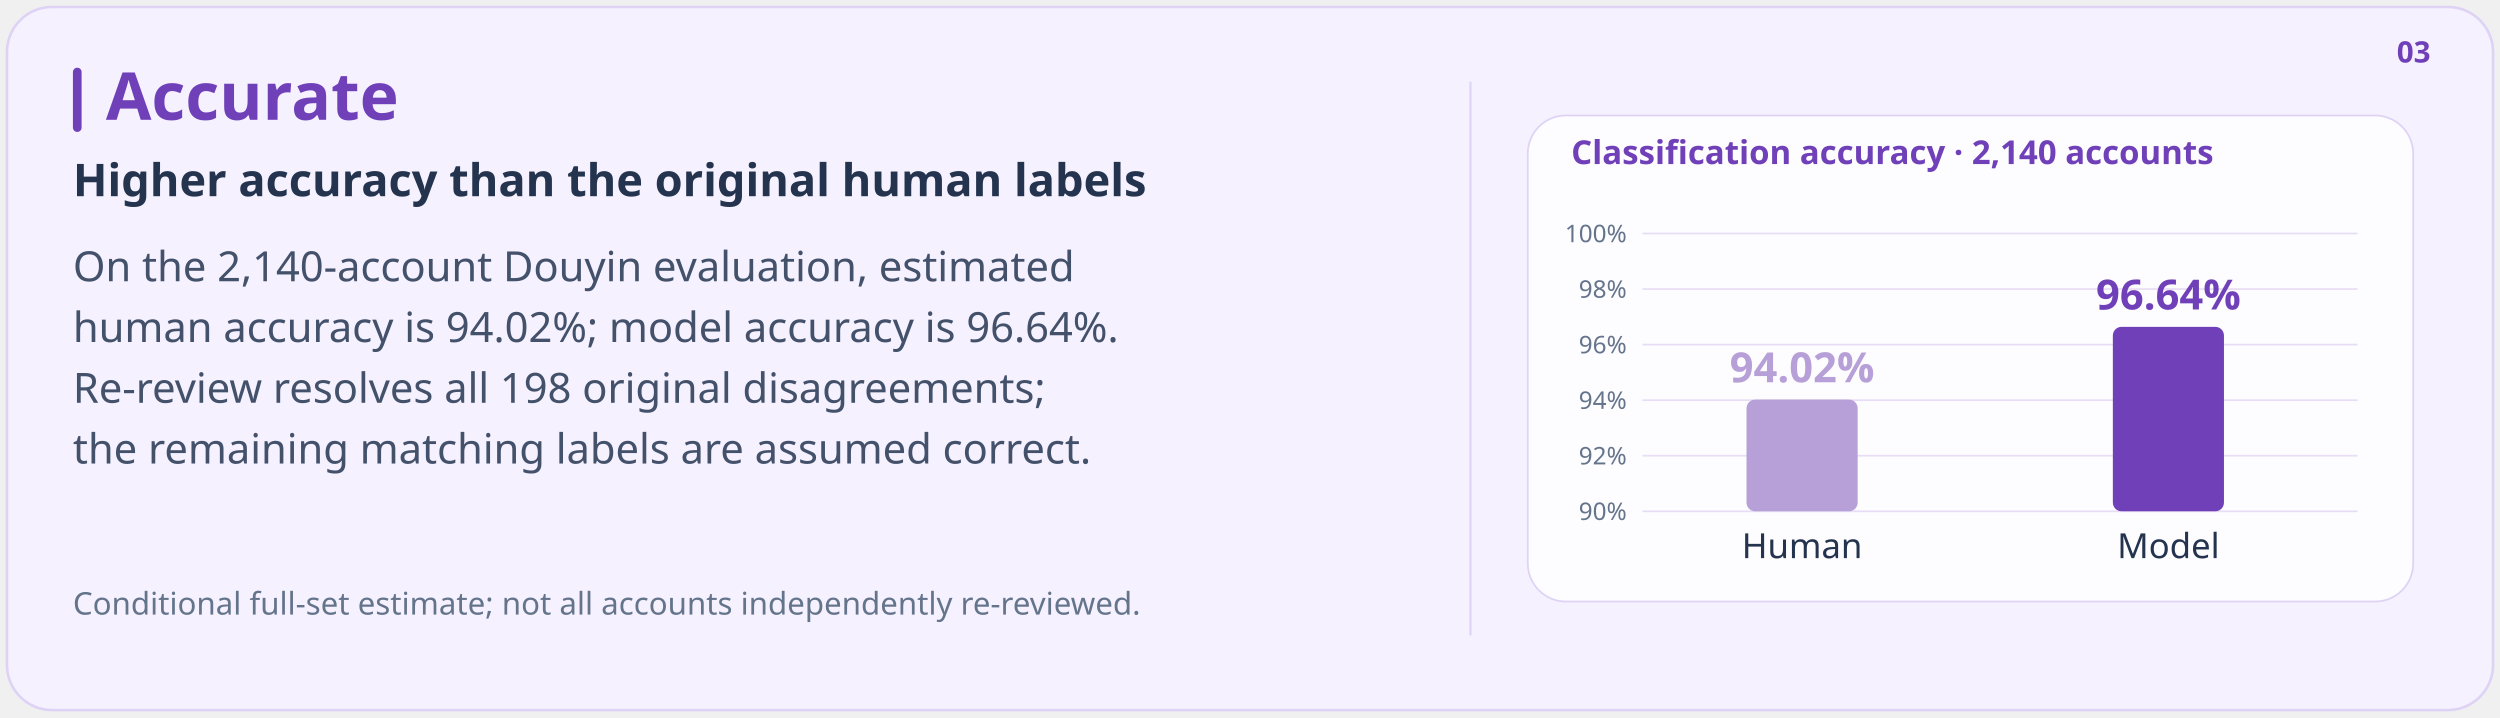
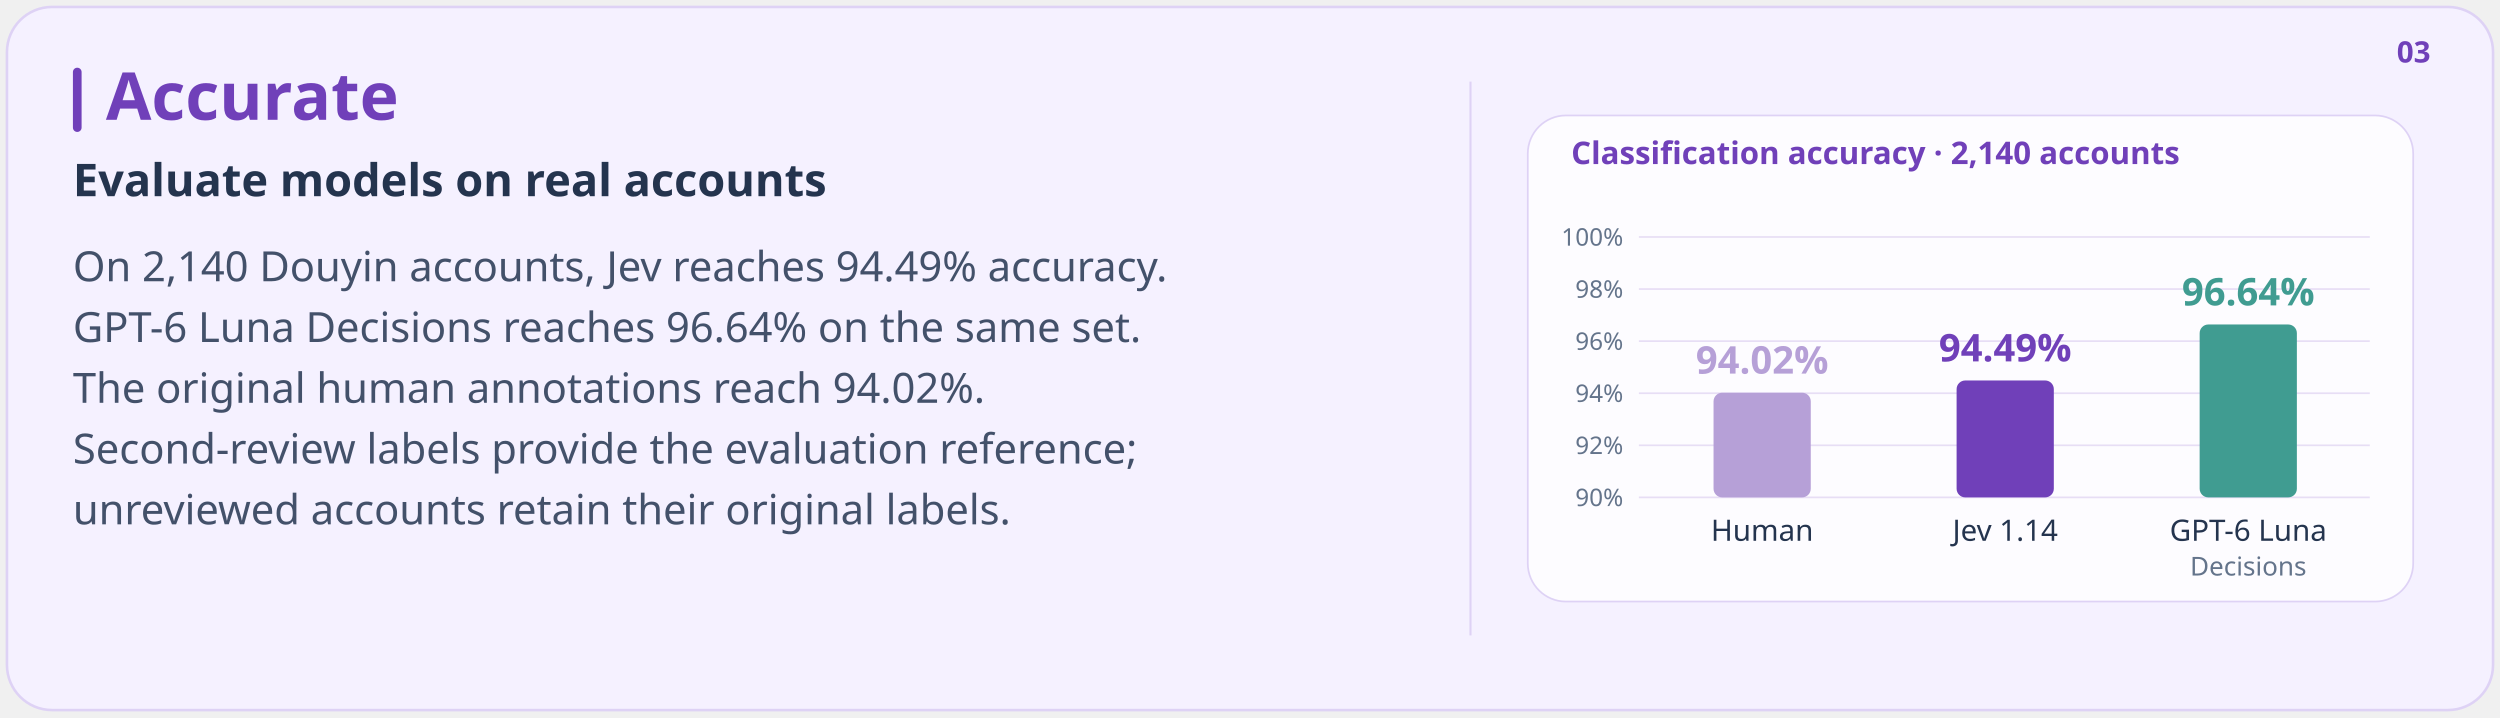
<svg xmlns="http://www.w3.org/2000/svg" width="1440" height="413" viewBox="0 0 1440 413" role="img" aria-labelledby="title description">
-   <defs>
-     <marker id="arrow" markerWidth="9" markerHeight="9" refX="7" refY="4.5" orient="auto">
-       <path d="M1 1L7 4.5L1 8" fill="none" stroke="#7040b9" stroke-width="2" stroke-linecap="round" stroke-linejoin="round" />
-     </marker>
-   </defs>
  <g font-family="Segoe UI, Microsoft YaHei, sans-serif">
    <g class="contribution" data-kind="Accurate" transform="translate(4,4)">
      <rect width="1432" height="405" rx="26" fill="#f5f1ff" stroke="#ded2f5" stroke-width="1.5" />
      <g class="copy">
        <rect x="38" y="35" width="5" height="37" rx="2.5" fill="#7040b9" />
        <text x="57" y="65" font-size="38" fill="#7040b9" font-weight="700">Accurate</text>
-         <text x="38" y="109" font-size="26" fill="#24344e" font-weight="600">Higher accuracy than the original human labels</text>
-         <text x="38" y="158" font-size="24" fill="#43516a">On the 2,140-account Douyin evaluation, estimated</text>
-         <text x="38" y="193" font-size="24" fill="#43516a">human accuracy is 94.02%; model accuracy is 96.64%.</text>
-         <text x="38" y="228" font-size="24" fill="#43516a">Re-review resolves all 198 original disagreements;</text>
-         <text x="38" y="263" font-size="24" fill="#43516a">the remaining matching labels are assumed correct.</text>
-         <text x="38" y="350" font-size="18" fill="#64748b">Conditional full-set estimate; not all accounts independently re-reviewed.</text>
+         <text x="38" y="109" font-size="26" fill="#24344e" font-weight="600">Evaluate models on real accounts</text>
+         <text x="38" y="158" font-size="24" fill="#43516a">On 2,140 Douyin accounts, Jev reaches 94.49% accuracy.</text>
+         <text x="38" y="193" font-size="24" fill="#43516a">GPT-6 Luna Decisions reaches 96.64% on the same set.</text>
+         <text x="38" y="228" font-size="24" fill="#43516a">The original human annotations reach 94.02%.</text>
+         <text x="38" y="263" font-size="24" fill="#43516a">Second-review labels provide the evaluation reference;</text>
+         <text x="38" y="298" font-size="24" fill="#43516a">unreviewed accounts retain their original labels.</text>
      </g>
      <text x="1396" y="32" font-size="17" fill="#7040b9" font-weight="600" text-anchor="end">03</text>
      <path d="M843 43V362" stroke="#ded2f5" stroke-width="1.2" />
      <g class="artwork" transform="translate(876,62.5)">
        <rect width="510" height="280" rx="22" fill="#fff" fill-opacity=".8" stroke="#ded2f5" />
-         <text x="25" y="28" font-size="19" fill="#7040b9" font-weight="600">Classification accuracy · 2,140 accounts</text>
-         <path d="M66 228H478" stroke="#e7def5" stroke-width="1" />
-         <text x="57" y="233" font-size="14" fill="#64748b" text-anchor="end">90%</text>
-         <path d="M66 196H478" stroke="#e7def5" stroke-width="1" />
-         <text x="57" y="201" font-size="14" fill="#64748b" text-anchor="end">92%</text>
-         <path d="M66 164H478" stroke="#e7def5" stroke-width="1" />
-         <text x="57" y="169" font-size="14" fill="#64748b" text-anchor="end">94%</text>
-         <path d="M66 132H478" stroke="#e7def5" stroke-width="1" />
-         <text x="57" y="137" font-size="14" fill="#64748b" text-anchor="end">96%</text>
-         <path d="M66 100H478" stroke="#e7def5" stroke-width="1" />
-         <text x="57" y="105" font-size="14" fill="#64748b" text-anchor="end">98%</text>
-         <path d="M66 68H478" stroke="#e7def5" stroke-width="1" />
-         <text x="57" y="73" font-size="14" fill="#64748b" text-anchor="end">100%</text>
-         <rect x="126" y="163.680" width="64" height="64.320" rx="5" fill="#b6a0d7" />
-         <text x="158" y="153.68" font-size="24" fill="#b6a0d7" font-weight="700" text-anchor="middle">94.02%</text>
-         <rect x="337" y="121.760" width="64" height="106.240" rx="5" fill="#7040b9" />
-         <text x="369" y="111.76" font-size="24" fill="#7040b9" font-weight="700" text-anchor="middle">96.64%</text>
-         <text x="158" y="255" font-size="20" fill="#24344e" text-anchor="middle">Human</text>
-         <text x="369" y="255" font-size="20" fill="#24344e" text-anchor="middle">Model</text>
+         <text x="25" y="28" font-size="18" fill="#7040b9" font-weight="600">Classification accuracy · 2,140 accounts</text>
+         <path d="M64 220H485" stroke="#e7def5" />
+         <text x="55" y="225" font-size="14" fill="#64748b" text-anchor="end">90%</text>
+         <path d="M64 190H485" stroke="#e7def5" />
+         <text x="55" y="195" font-size="14" fill="#64748b" text-anchor="end">92%</text>
+         <path d="M64 160H485" stroke="#e7def5" />
+         <text x="55" y="165" font-size="14" fill="#64748b" text-anchor="end">94%</text>
+         <path d="M64 130H485" stroke="#e7def5" />
+         <text x="55" y="135" font-size="14" fill="#64748b" text-anchor="end">96%</text>
+         <path d="M64 100H485" stroke="#e7def5" />
+         <text x="55" y="105" font-size="14" fill="#64748b" text-anchor="end">98%</text>
+         <path d="M64 70H485" stroke="#e7def5" />
+         <text x="55" y="75" font-size="14" fill="#64748b" text-anchor="end">100%</text>
+         <rect x="107" y="159.70" width="56" height="60.30" rx="5" fill="#b6a0d7" />
+         <text x="135" y="148.7" font-size="22" fill="#b6a0d7" font-weight="700" text-anchor="middle">94.02%</text>
+         <text x="135" y="245" font-size="17" fill="#24344e" text-anchor="middle">Human</text>
+         <rect x="247" y="152.65" width="56" height="67.35" rx="5" fill="#7040b9" />
+         <text x="275" y="141.65" font-size="22" fill="#7040b9" font-weight="700" text-anchor="middle">94.49%</text>
+         <text x="275" y="245" font-size="17" fill="#24344e" text-anchor="middle">Jev 1.14</text>
+         <rect x="387" y="120.40" width="56" height="99.60" rx="5" fill="#409c91" />
+         <text x="415" y="109.4" font-size="22" fill="#409c91" font-weight="700" text-anchor="middle">96.64%</text>
+         <text x="415" y="245" font-size="17" fill="#24344e" text-anchor="middle">GPT-6 Luna</text>
+         <text x="415" y="265" font-size="15" fill="#64748b" text-anchor="middle">Decisions</text>
      </g>
    </g>
  </g>
</svg>
